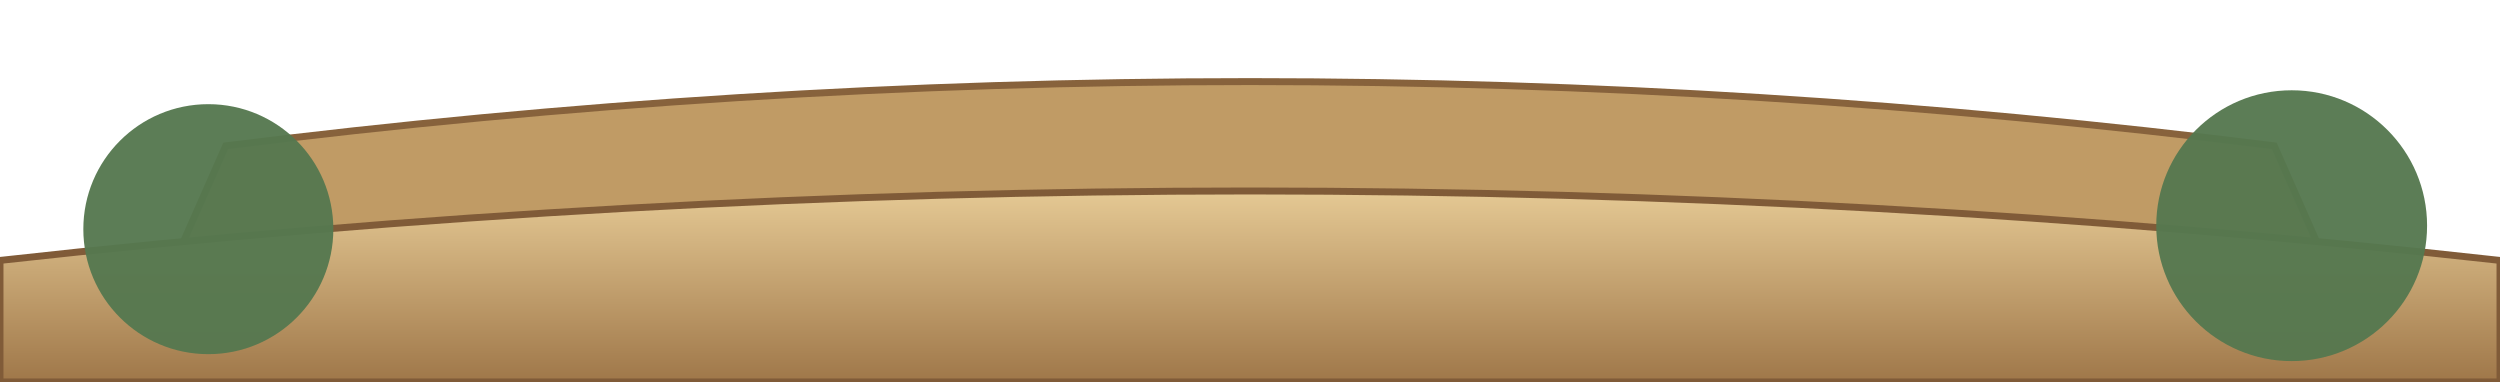
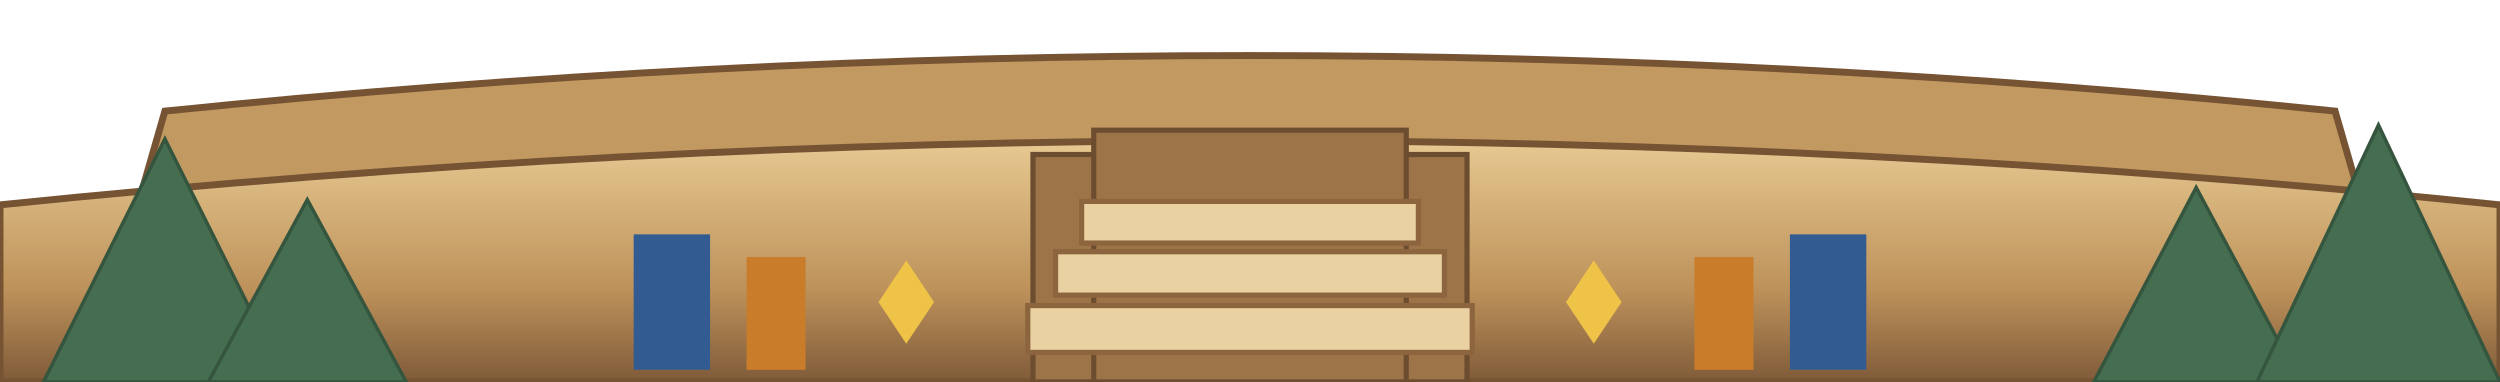
<svg xmlns="http://www.w3.org/2000/svg" viewBox="0 0 1440 220">
  <defs>
-     <linearGradient id="step" x1="0" y1="0" x2="0" y2="1">
-       <stop stop-color="#e5c994" />
-       <stop offset="1" stop-color="#9f7749" />
+     <linearGradient id="stone" x1="0" y1="0" x2="0" y2="1">
+       <stop stop-color="#e7c991" />
+       <stop offset=".62" stop-color="#bd915a" />
+       <stop offset="1" stop-color="#805b39" />
    </linearGradient>
  </defs>
-   <path d="M130 84 Q720 10 1310 84 L1370 220H70Z" fill="#c09b65" stroke="#87623c" stroke-width="4" />
-   <path d="M0 150 Q720 70 1440 150 V220H0Z" fill="url(#step)" stroke="#805b38" stroke-width="4" />
-   <g fill="#55784f" opacity=".96">
-     <circle cx="120" cy="132" r="72" />
-     <circle cx="1320" cy="130" r="78" />
+   <path d="M95 64 Q720 0 1345 64 L1390 220H50Z" fill="#c29a61" stroke="#765333" stroke-width="4" />
+   <path d="M0 118 Q720 44 1440 118V220H0Z" fill="url(#stone)" stroke="#765333" stroke-width="4" />
+   <g fill="#9d7448" stroke="#6d4d30" stroke-width="3">
+     <path d="M595 89h250v131H595Z" />
+     <path d="M630 75h180v145H630Z" />
+   </g>
+   <g fill="#ead1a2" stroke="#8c653e" stroke-width="3">
+     <path d="M623 116h194v24H623Z" />
+     <path d="M608 145h224v25H608Z" />
+     <path d="M592 176h256v27H592Z" />
+   </g>
+   <g fill="#456d50" stroke="#35553e" stroke-width="2">
+     <path d="M25 220 95 80l70 140Z" />
+     <path d="M120 220 177 115l57 105Z" />
+     <path d="M1206 220 1265 108l60 112Z" />
+     <path d="M1300 220 1370 72l70 148Z" />
+   </g>
+   <g fill="#315b91">
+     <path d="M365 135h44v78h-44Z" />
+     <path d="M1031 135h44v78h-44Z" />
+   </g>
+   <g fill="#c97c2a">
+     <path d="M430 148h34v65h-34Z" />
+     <path d="M976 148h34v65h-34Z" />
+   </g>
+   <g fill="#efc347">
+     <path d="M522 150 538 174 522 198 506 174Z" />
+     <path d="M918 150 934 174 918 198 902 174Z" />
  </g>
</svg>
